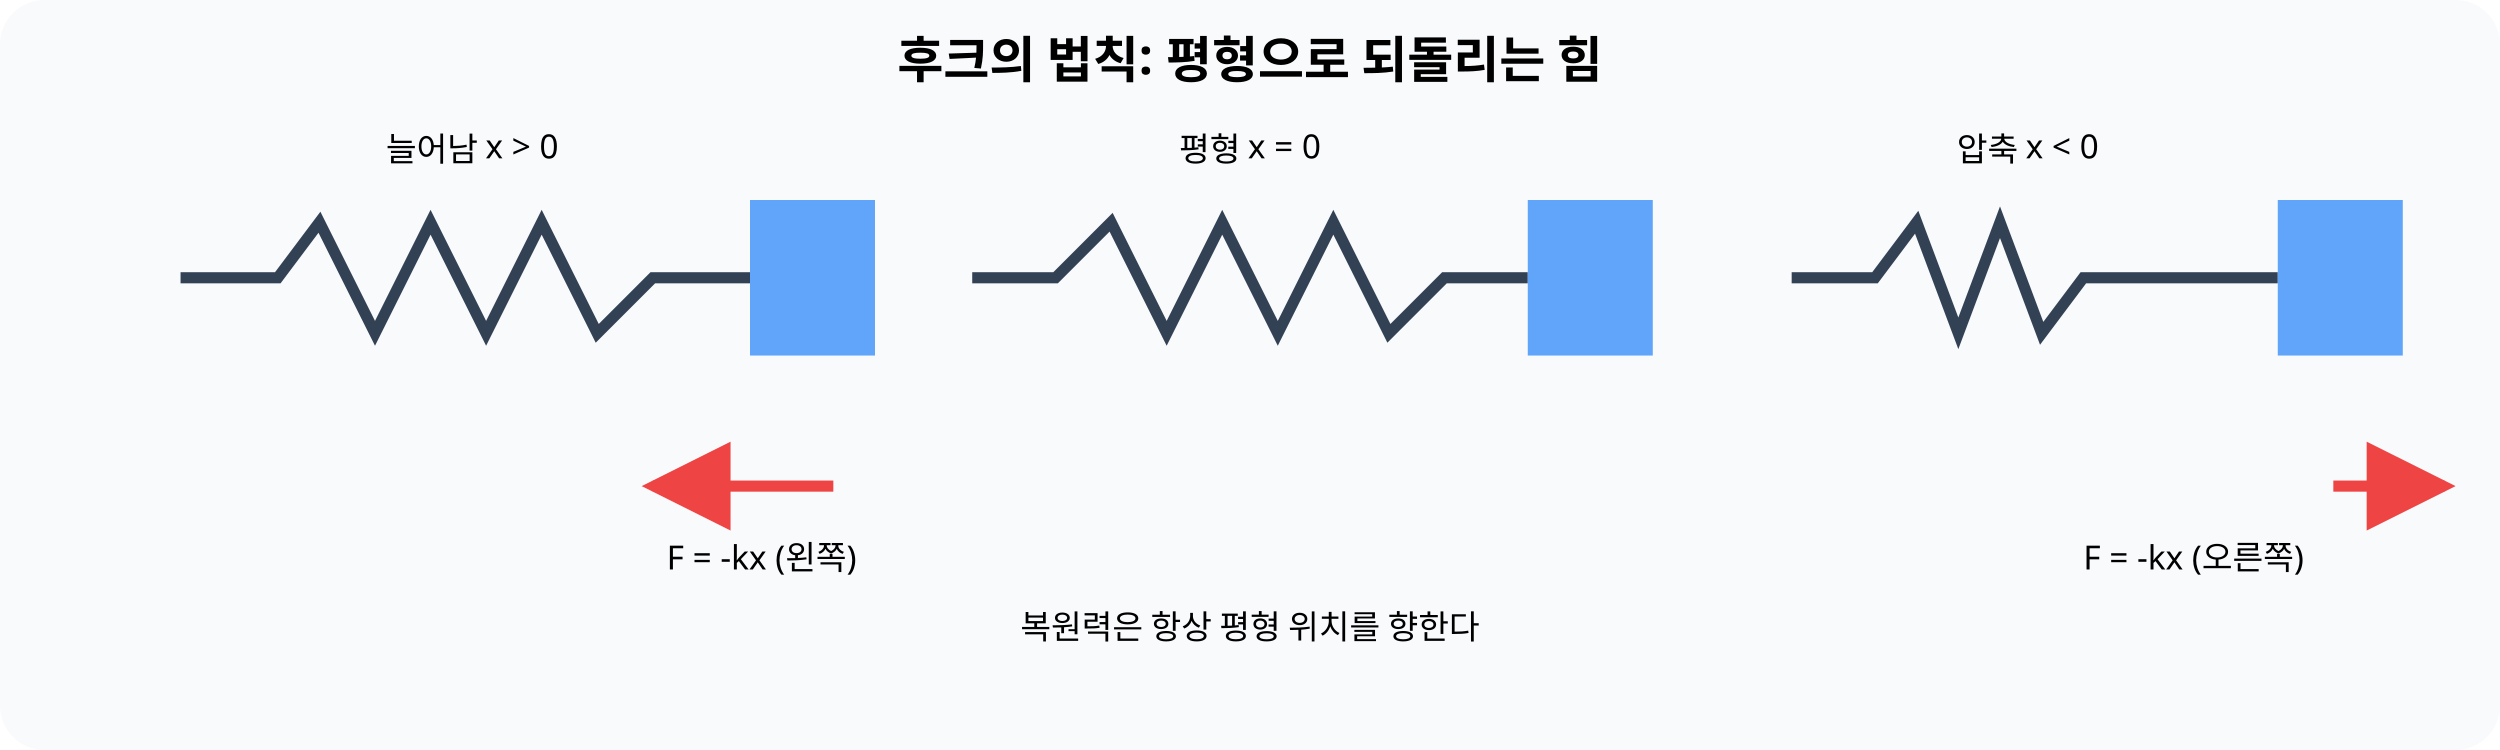
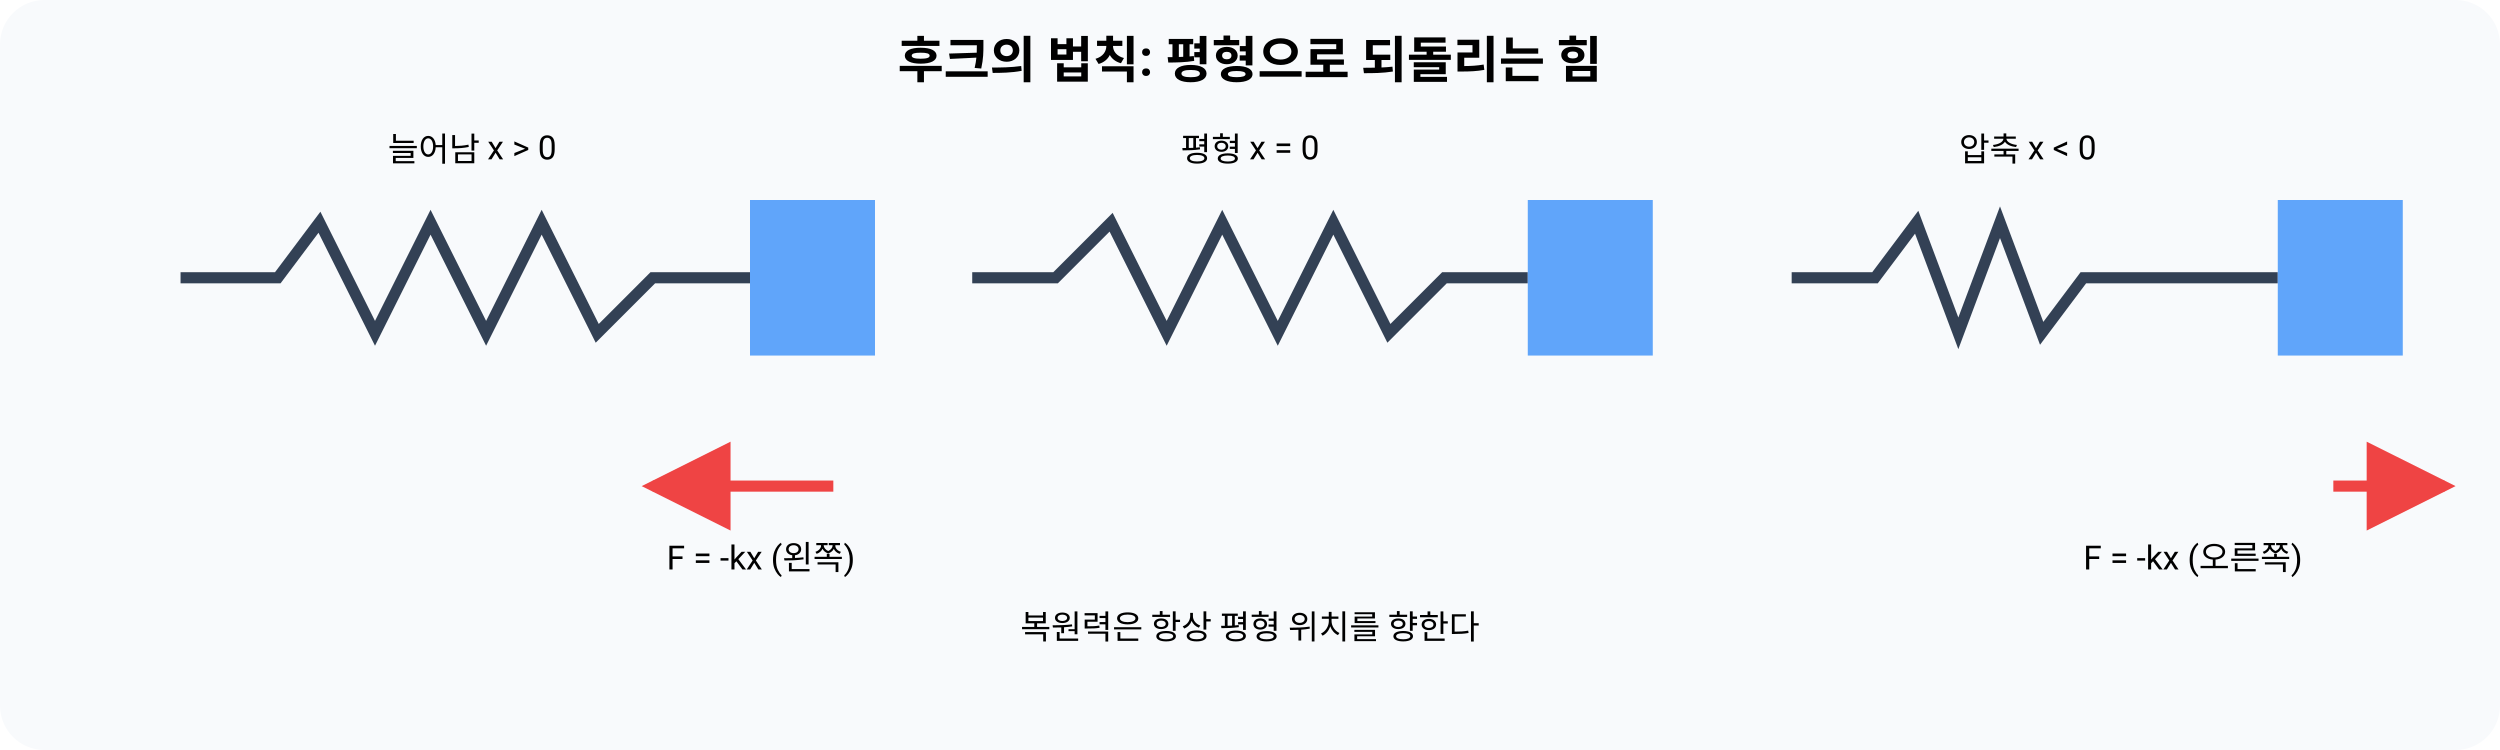
<svg xmlns="http://www.w3.org/2000/svg" viewBox="0 0 900 270">
  <rect width="900" height="270" rx="16" fill="#f8fafc" />
  <defs>
    <marker id="a" markerWidth="8" markerHeight="8" refX="7" refY="4" orient="auto">
      <path d="M0 0L8 4L0 8Z" fill="#ef4444" />
    </marker>
  </defs>
-   <text x="450" y="28" text-anchor="middle" font-family="sans-serif" font-size="18" font-weight="700">후크의 법칙: 평형으로 되돌리는 힘</text>
-   <g font-family="sans-serif" text-anchor="middle">
+   <text x="450" y="28" text-anchor="middle" font-family="-apple-system, BlinkMacSystemFont, 'Segoe UI', Roboto, 'Apple SD Gothic Neo', 'Malgun Gothic', 'Nanum Gothic', 'Noto Sans KR', sans-serif" font-size="18" font-weight="700">후크의 법칙: 평형으로 되돌리는 힘</text>
+   <g font-family="-apple-system, BlinkMacSystemFont, 'Segoe UI', Roboto, 'Apple SD Gothic Neo', 'Malgun Gothic', 'Nanum Gothic', 'Noto Sans KR', sans-serif" text-anchor="middle">
    <text x="170" y="58">늘어남 x &gt; 0</text>
    <text x="450" y="58">평형 x = 0</text>
    <text x="730" y="58">압축 x &lt; 0</text>
  </g>
  <g stroke="#334155" stroke-width="4" fill="none">
    <path d="M65 100H100L115 80L135 120L155 80L175 120L195 80L215 120L235 100H270" />
    <path d="M350 100H380L400 80L420 120L440 80L460 120L480 80L500 120L520 100H550" />
    <path d="M645 100H675L690 80L705 120L720 80L735 120L750 100H820" />
  </g>
  <g fill="#60a5fa">
    <rect x="270" y="72" width="45" height="56" />
    <rect x="550" y="72" width="45" height="56" />
    <rect x="820" y="72" width="45" height="56" />
  </g>
  <g stroke="#ef4444" stroke-width="4" marker-end="url(#a)">
    <path d="M300 175H235" />
    <path d="M840 175H880" />
  </g>
-   <g font-family="sans-serif" font-size="12">
+   <g font-family="-apple-system, BlinkMacSystemFont, 'Segoe UI', Roboto, 'Apple SD Gothic Neo', 'Malgun Gothic', 'Nanum Gothic', 'Noto Sans KR', sans-serif" font-size="12">
    <text x="240" y="205">F = -kx (왼쪽)</text>
    <text x="750" y="205">F = -kx (오른쪽)</text>
    <text x="450" y="230" text-anchor="middle">복원력은 항상 평형 위치를 향한다</text>
  </g>
</svg>
